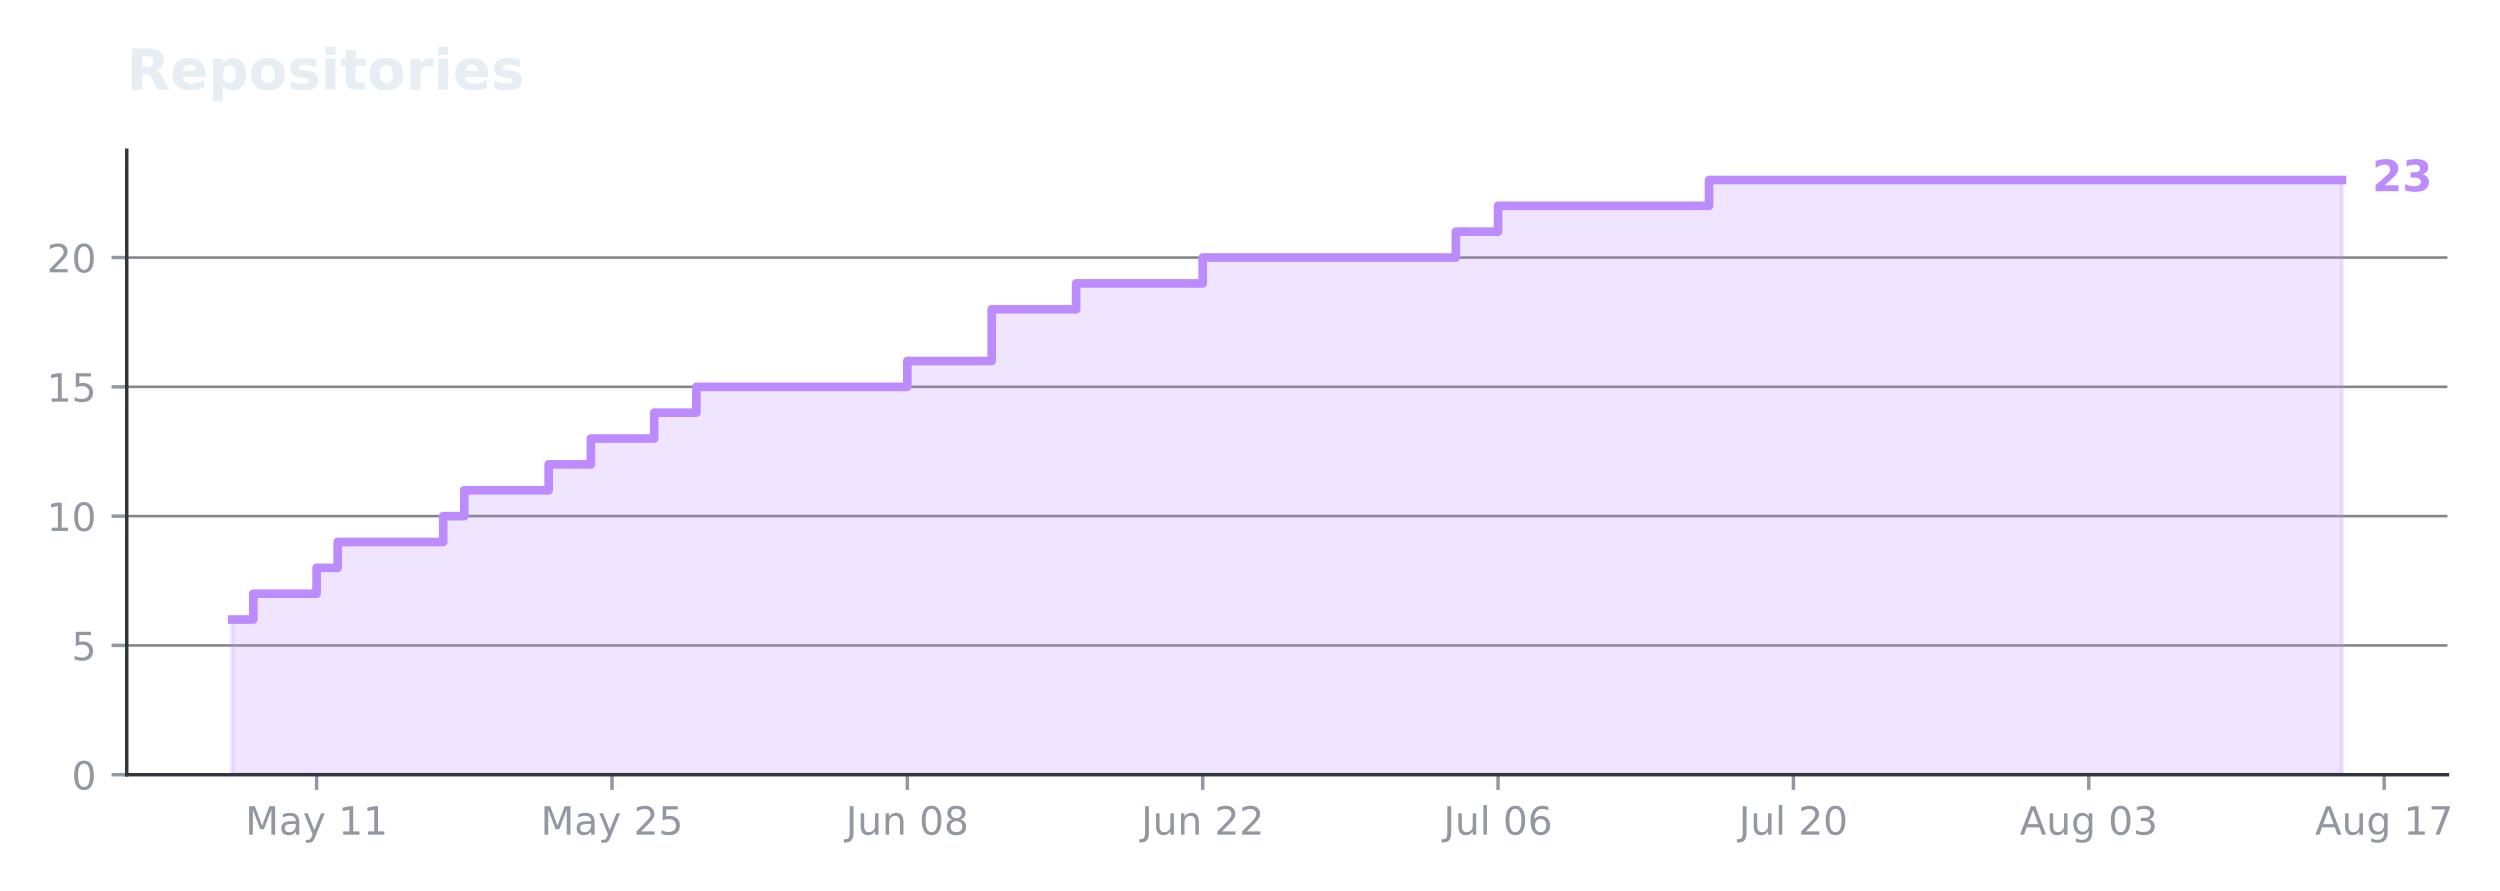
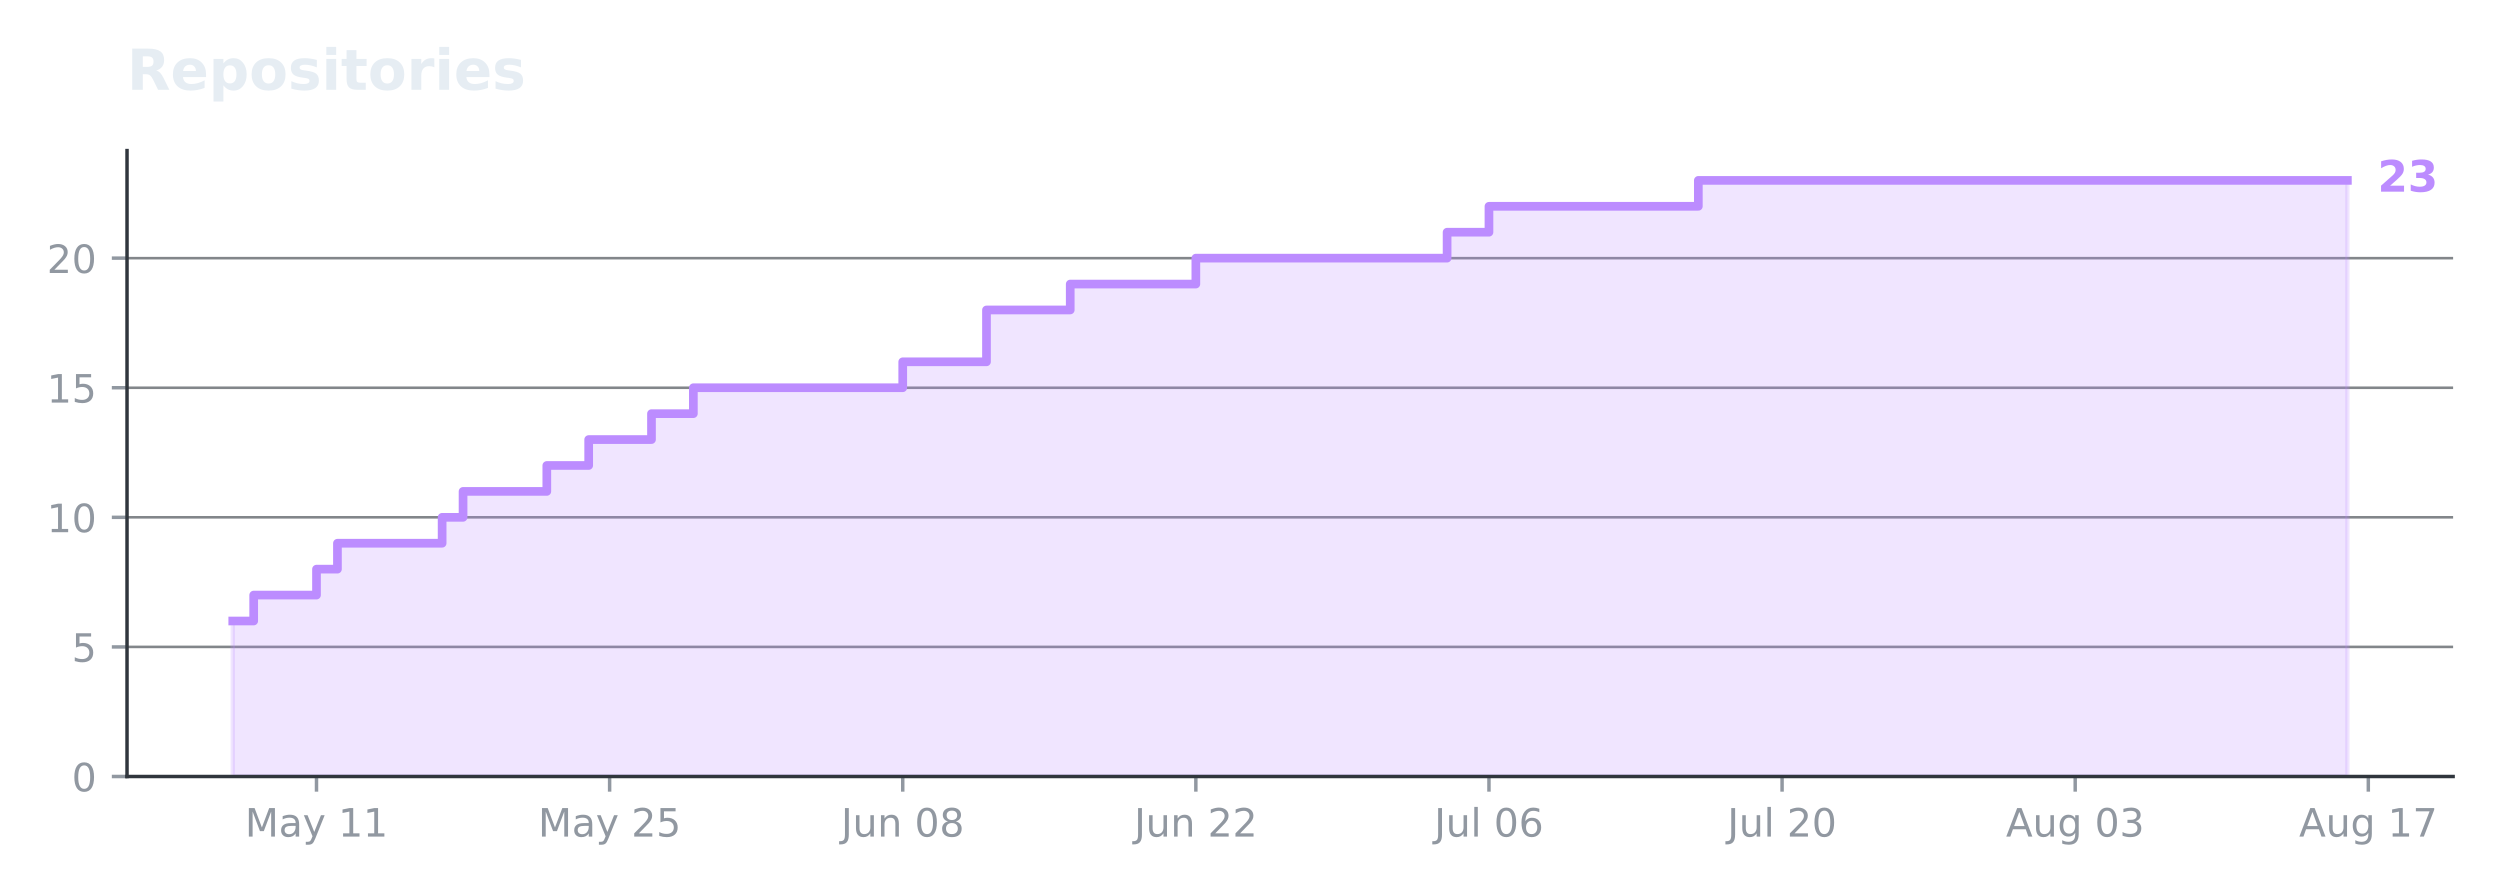
- <svg xmlns="http://www.w3.org/2000/svg" xmlns:xlink="http://www.w3.org/1999/xlink" width="577.066pt" height="205.623pt" viewBox="0 0 577.066 205.623" version="1.1">
+ <svg xmlns="http://www.w3.org/2000/svg" xmlns:xlink="http://www.w3.org/1999/xlink" width="575.732pt" height="205.623pt" viewBox="0 0 575.732 205.623" version="1.1">
  <defs>
    <style type="text/css">*{stroke-linejoin: round; stroke-linecap: butt}</style>
  </defs>
  <g id="figure_1">
    <g id="patch_1">
-       <path d="M 0 205.623  L 577.066 205.623  L 577.066 0  L 0 0  L 0 205.623  z " style="fill: none; opacity: 0" />
+       <path d="M 0 205.623  L 575.732 205.623  L 575.732 0  L 0 0  L 0 205.623  z " style="fill: none; opacity: 0" />
    </g>
    <g id="axes_1">
      <g id="patch_2">
        <path d="M 29.253 178.822  L 564.933 178.822  L 564.933 34.678  L 29.253 34.678  L 29.253 178.822  z " style="fill: none" />
      </g>
      <g id="matplotlib.axis_1">
        <g id="xtick_1">
          <g id="line2d_1">
            <defs>
-               <path id="m6b9939caf9" d="M 0 0  L 0 3.5  " style="stroke: #9198a1; stroke-width: 0.8" />
+               <path id="m6d58b43422" d="M 0 0  L 0 3.5  " style="stroke: #9198a1; stroke-width: 0.8" />
            </defs>
            <g>
-               <use xlink:href="#m6b9939caf9" x="73.081" y="178.822" style="fill: #9198a1; stroke: #9198a1; stroke-width: 0.8" />
+               <use xlink:href="#m6d58b43422" x="72.888" y="178.822" style="fill: #9198a1; stroke: #9198a1; stroke-width: 0.8" />
            </g>
          </g>
          <g id="text_1">
-             <g style="fill: #9198a1" transform="translate(56.62071 192.6599) scale(0.09 -0.09)">
+             <g style="fill: #9198a1" transform="translate(56.42784 192.6599) scale(0.09 -0.09)">
              <defs>
                <path id="DejaVuSans-30" d="M 628 4666  L 1569 4666  L 2759 1491  L 3956 4666  L 4897 4666  L 4897 0  L 4281 0  L 4281 4097  L 3078 897  L 2444 897  L 1241 4097  L 1241 0  L 628 0  L 628 4666  z " transform="scale(0.015625)" />
                <path id="DejaVuSans-44" d="M 2194 1759  Q 1497 1759 1228 1600  Q 959 1441 959 1056  Q 959 750 1161 570  Q 1363 391 1709 391  Q 2188 391 2477 730  Q 2766 1069 2766 1631  L 2766 1759  L 2194 1759  z M 3341 1997  L 3341 0  L 2766 0  L 2766 531  Q 2569 213 2275 61  Q 1981 -91 1556 -91  Q 1019 -91 701 211  Q 384 513 384 1019  Q 384 1609 779 1909  Q 1175 2209 1959 2209  L 2766 2209  L 2766 2266  Q 2766 2663 2505 2880  Q 2244 3097 1772 3097  Q 1472 3097 1187 3025  Q 903 2953 641 2809  L 641 3341  Q 956 3463 1253 3523  Q 1550 3584 1831 3584  Q 2591 3584 2966 3190  Q 3341 2797 3341 1997  z " transform="scale(0.015625)" />
                <path id="DejaVuSans-5c" d="M 2059 -325  Q 1816 -950 1584 -1140  Q 1353 -1331 966 -1331  L 506 -1331  L 506 -850  L 844 -850  Q 1081 -850 1212 -737  Q 1344 -625 1503 -206  L 1606 56  L 191 3500  L 800 3500  L 1894 763  L 2988 3500  L 3597 3500  L 2059 -325  z " transform="scale(0.015625)" />
                <path id="DejaVuSans-3" transform="scale(0.015625)" />
                <path id="DejaVuSans-14" d="M 794 531  L 1825 531  L 1825 4091  L 703 3866  L 703 4441  L 1819 4666  L 2450 4666  L 2450 531  L 3481 531  L 3481 0  L 794 0  L 794 531  z " transform="scale(0.015625)" />
              </defs>
              <use xlink:href="#DejaVuSans-30" />
              <use xlink:href="#DejaVuSans-44" transform="translate(86.28125 0)" />
              <use xlink:href="#DejaVuSans-5c" transform="translate(147.5625 0)" />
              <use xlink:href="#DejaVuSans-3" transform="translate(206.75 0)" />
              <use xlink:href="#DejaVuSans-14" transform="translate(238.5312 0)" />
              <use xlink:href="#DejaVuSans-14" transform="translate(302.1562 0)" />
            </g>
          </g>
        </g>
        <g id="xtick_2">
          <g id="line2d_2">
            <g>
-               <use xlink:href="#m6b9939caf9" x="141.258" y="178.822" style="fill: #9198a1; stroke: #9198a1; stroke-width: 0.8" />
+               <use xlink:href="#m6d58b43422" x="140.39" y="178.822" style="fill: #9198a1; stroke: #9198a1; stroke-width: 0.8" />
            </g>
          </g>
          <g id="text_2">
-             <g style="fill: #9198a1" transform="translate(124.7982 192.6599) scale(0.09 -0.09)">
+             <g style="fill: #9198a1" transform="translate(123.9303 192.6599) scale(0.09 -0.09)">
              <defs>
                <path id="DejaVuSans-15" d="M 1228 531  L 3431 531  L 3431 0  L 469 0  L 469 531  Q 828 903 1448 1529  Q 2069 2156 2228 2338  Q 2531 2678 2651 2914  Q 2772 3150 2772 3378  Q 2772 3750 2511 3984  Q 2250 4219 1831 4219  Q 1534 4219 1204 4116  Q 875 4013 500 3803  L 500 4441  Q 881 4594 1212 4672  Q 1544 4750 1819 4750  Q 2544 4750 2975 4387  Q 3406 4025 3406 3419  Q 3406 3131 3298 2873  Q 3191 2616 2906 2266  Q 2828 2175 2409 1742  Q 1991 1309 1228 531  z " transform="scale(0.015625)" />
                <path id="DejaVuSans-18" d="M 691 4666  L 3169 4666  L 3169 4134  L 1269 4134  L 1269 2991  Q 1406 3038 1543 3061  Q 1681 3084 1819 3084  Q 2600 3084 3056 2656  Q 3513 2228 3513 1497  Q 3513 744 3044 326  Q 2575 -91 1722 -91  Q 1428 -91 1123 -41  Q 819 9 494 109  L 494 744  Q 775 591 1075 516  Q 1375 441 1709 441  Q 2250 441 2565 725  Q 2881 1009 2881 1497  Q 2881 1984 2565 2268  Q 2250 2553 1709 2553  Q 1456 2553 1204 2497  Q 953 2441 691 2322  L 691 4666  z " transform="scale(0.015625)" />
              </defs>
              <use xlink:href="#DejaVuSans-30" />
              <use xlink:href="#DejaVuSans-44" transform="translate(86.28125 0)" />
              <use xlink:href="#DejaVuSans-5c" transform="translate(147.5625 0)" />
              <use xlink:href="#DejaVuSans-3" transform="translate(206.75 0)" />
              <use xlink:href="#DejaVuSans-15" transform="translate(238.5312 0)" />
              <use xlink:href="#DejaVuSans-18" transform="translate(302.1562 0)" />
            </g>
          </g>
        </g>
        <g id="xtick_3">
          <g id="line2d_3">
            <g>
-               <use xlink:href="#m6b9939caf9" x="209.436" y="178.822" style="fill: #9198a1; stroke: #9198a1; stroke-width: 0.8" />
+               <use xlink:href="#m6d58b43422" x="207.893" y="178.822" style="fill: #9198a1; stroke: #9198a1; stroke-width: 0.8" />
            </g>
          </g>
          <g id="text_3">
-             <g style="fill: #9198a1" transform="translate(195.2481 192.6599) scale(0.09 -0.09)">
+             <g style="fill: #9198a1" transform="translate(193.7052 192.6599) scale(0.09 -0.09)">
              <defs>
                <path id="DejaVuSans-2d" d="M 628 4666  L 1259 4666  L 1259 325  Q 1259 -519 939 -900  Q 619 -1281 -91 -1281  L -331 -1281  L -331 -750  L -134 -750  Q 284 -750 456 -515  Q 628 -281 628 325  L 628 4666  z " transform="scale(0.015625)" />
                <path id="DejaVuSans-58" d="M 544 1381  L 544 3500  L 1119 3500  L 1119 1403  Q 1119 906 1312 657  Q 1506 409 1894 409  Q 2359 409 2629 706  Q 2900 1003 2900 1516  L 2900 3500  L 3475 3500  L 3475 0  L 2900 0  L 2900 538  Q 2691 219 2414 64  Q 2138 -91 1772 -91  Q 1169 -91 856 284  Q 544 659 544 1381  z M 1991 3584  L 1991 3584  z " transform="scale(0.015625)" />
                <path id="DejaVuSans-51" d="M 3513 2113  L 3513 0  L 2938 0  L 2938 2094  Q 2938 2591 2744 2837  Q 2550 3084 2163 3084  Q 1697 3084 1428 2787  Q 1159 2491 1159 1978  L 1159 0  L 581 0  L 581 3500  L 1159 3500  L 1159 2956  Q 1366 3272 1645 3428  Q 1925 3584 2291 3584  Q 2894 3584 3203 3211  Q 3513 2838 3513 2113  z " transform="scale(0.015625)" />
                <path id="DejaVuSans-13" d="M 2034 4250  Q 1547 4250 1301 3770  Q 1056 3291 1056 2328  Q 1056 1369 1301 889  Q 1547 409 2034 409  Q 2525 409 2770 889  Q 3016 1369 3016 2328  Q 3016 3291 2770 3770  Q 2525 4250 2034 4250  z M 2034 4750  Q 2819 4750 3233 4129  Q 3647 3509 3647 2328  Q 3647 1150 3233 529  Q 2819 -91 2034 -91  Q 1250 -91 836 529  Q 422 1150 422 2328  Q 422 3509 836 4129  Q 1250 4750 2034 4750  z " transform="scale(0.015625)" />
                <path id="DejaVuSans-1b" d="M 2034 2216  Q 1584 2216 1326 1975  Q 1069 1734 1069 1313  Q 1069 891 1326 650  Q 1584 409 2034 409  Q 2484 409 2743 651  Q 3003 894 3003 1313  Q 3003 1734 2745 1975  Q 2488 2216 2034 2216  z M 1403 2484  Q 997 2584 770 2862  Q 544 3141 544 3541  Q 544 4100 942 4425  Q 1341 4750 2034 4750  Q 2731 4750 3128 4425  Q 3525 4100 3525 3541  Q 3525 3141 3298 2862  Q 3072 2584 2669 2484  Q 3125 2378 3379 2068  Q 3634 1759 3634 1313  Q 3634 634 3220 271  Q 2806 -91 2034 -91  Q 1263 -91 848 271  Q 434 634 434 1313  Q 434 1759 690 2068  Q 947 2378 1403 2484  z M 1172 3481  Q 1172 3119 1398 2916  Q 1625 2713 2034 2713  Q 2441 2713 2670 2916  Q 2900 3119 2900 3481  Q 2900 3844 2670 4047  Q 2441 4250 2034 4250  Q 1625 4250 1398 4047  Q 1172 3844 1172 3481  z " transform="scale(0.015625)" />
              </defs>
              <use xlink:href="#DejaVuSans-2d" />
              <use xlink:href="#DejaVuSans-58" transform="translate(29.5 0)" />
              <use xlink:href="#DejaVuSans-51" transform="translate(92.875 0)" />
              <use xlink:href="#DejaVuSans-3" transform="translate(156.25 0)" />
              <use xlink:href="#DejaVuSans-13" transform="translate(188.0312 0)" />
              <use xlink:href="#DejaVuSans-1b" transform="translate(251.6562 0)" />
            </g>
          </g>
        </g>
        <g id="xtick_4">
          <g id="line2d_4">
            <g>
-               <use xlink:href="#m6b9939caf9" x="277.613" y="178.822" style="fill: #9198a1; stroke: #9198a1; stroke-width: 0.8" />
+               <use xlink:href="#m6d58b43422" x="275.395" y="178.822" style="fill: #9198a1; stroke: #9198a1; stroke-width: 0.8" />
            </g>
          </g>
          <g id="text_4">
-             <g style="fill: #9198a1" transform="translate(263.4256 192.6599) scale(0.09 -0.09)">
+             <g style="fill: #9198a1" transform="translate(261.2076 192.6599) scale(0.09 -0.09)">
              <use xlink:href="#DejaVuSans-2d" />
              <use xlink:href="#DejaVuSans-58" transform="translate(29.5 0)" />
              <use xlink:href="#DejaVuSans-51" transform="translate(92.875 0)" />
              <use xlink:href="#DejaVuSans-3" transform="translate(156.25 0)" />
              <use xlink:href="#DejaVuSans-15" transform="translate(188.0312 0)" />
              <use xlink:href="#DejaVuSans-15" transform="translate(251.6562 0)" />
            </g>
          </g>
        </g>
        <g id="xtick_5">
          <g id="line2d_5">
            <g>
-               <use xlink:href="#m6b9939caf9" x="345.791" y="178.822" style="fill: #9198a1; stroke: #9198a1; stroke-width: 0.8" />
+               <use xlink:href="#m6d58b43422" x="342.898" y="178.822" style="fill: #9198a1; stroke: #9198a1; stroke-width: 0.8" />
            </g>
          </g>
          <g id="text_5">
-             <g style="fill: #9198a1" transform="translate(333.2047 192.6606) scale(0.09 -0.09)">
+             <g style="fill: #9198a1" transform="translate(330.3118 192.6606) scale(0.09 -0.09)">
              <defs>
                <path id="DejaVuSans-4f" d="M 603 4863  L 1178 4863  L 1178 0  L 603 0  L 603 4863  z " transform="scale(0.015625)" />
                <path id="DejaVuSans-19" d="M 2113 2584  Q 1688 2584 1439 2293  Q 1191 2003 1191 1497  Q 1191 994 1439 701  Q 1688 409 2113 409  Q 2538 409 2786 701  Q 3034 994 3034 1497  Q 3034 2003 2786 2293  Q 2538 2584 2113 2584  z M 3366 4563  L 3366 3988  Q 3128 4100 2886 4159  Q 2644 4219 2406 4219  Q 1781 4219 1451 3797  Q 1122 3375 1075 2522  Q 1259 2794 1537 2939  Q 1816 3084 2150 3084  Q 2853 3084 3261 2657  Q 3669 2231 3669 1497  Q 3669 778 3244 343  Q 2819 -91 2113 -91  Q 1303 -91 875 529  Q 447 1150 447 2328  Q 447 3434 972 4092  Q 1497 4750 2381 4750  Q 2619 4750 2861 4703  Q 3103 4656 3366 4563  z " transform="scale(0.015625)" />
              </defs>
              <use xlink:href="#DejaVuSans-2d" />
              <use xlink:href="#DejaVuSans-58" transform="translate(29.5 0)" />
              <use xlink:href="#DejaVuSans-4f" transform="translate(92.875 0)" />
              <use xlink:href="#DejaVuSans-3" transform="translate(120.6562 0)" />
              <use xlink:href="#DejaVuSans-13" transform="translate(152.4375 0)" />
              <use xlink:href="#DejaVuSans-19" transform="translate(216.0625 0)" />
            </g>
          </g>
        </g>
        <g id="xtick_6">
          <g id="line2d_6">
            <g>
-               <use xlink:href="#m6b9939caf9" x="413.968" y="178.822" style="fill: #9198a1; stroke: #9198a1; stroke-width: 0.8" />
+               <use xlink:href="#m6d58b43422" x="410.4" y="178.822" style="fill: #9198a1; stroke: #9198a1; stroke-width: 0.8" />
            </g>
          </g>
          <g id="text_6">
-             <g style="fill: #9198a1" transform="translate(401.3822 192.6606) scale(0.09 -0.09)">
+             <g style="fill: #9198a1" transform="translate(397.8142 192.6606) scale(0.09 -0.09)">
              <use xlink:href="#DejaVuSans-2d" />
              <use xlink:href="#DejaVuSans-58" transform="translate(29.5 0)" />
              <use xlink:href="#DejaVuSans-4f" transform="translate(92.875 0)" />
              <use xlink:href="#DejaVuSans-3" transform="translate(120.6562 0)" />
              <use xlink:href="#DejaVuSans-15" transform="translate(152.4375 0)" />
              <use xlink:href="#DejaVuSans-13" transform="translate(216.0625 0)" />
            </g>
          </g>
        </g>
        <g id="xtick_7">
          <g id="line2d_7">
            <g>
-               <use xlink:href="#m6b9939caf9" x="482.146" y="178.822" style="fill: #9198a1; stroke: #9198a1; stroke-width: 0.8" />
+               <use xlink:href="#m6d58b43422" x="477.903" y="178.822" style="fill: #9198a1; stroke: #9198a1; stroke-width: 0.8" />
            </g>
          </g>
          <g id="text_7">
-             <g style="fill: #9198a1" transform="translate(466.2022 192.6599) scale(0.09 -0.09)">
+             <g style="fill: #9198a1" transform="translate(461.9592 192.6599) scale(0.09 -0.09)">
              <defs>
                <path id="DejaVuSans-24" d="M 2188 4044  L 1331 1722  L 3047 1722  L 2188 4044  z M 1831 4666  L 2547 4666  L 4325 0  L 3669 0  L 3244 1197  L 1141 1197  L 716 0  L 50 0  L 1831 4666  z " transform="scale(0.015625)" />
                <path id="DejaVuSans-4a" d="M 2906 1791  Q 2906 2416 2648 2759  Q 2391 3103 1925 3103  Q 1463 3103 1205 2759  Q 947 2416 947 1791  Q 947 1169 1205 825  Q 1463 481 1925 481  Q 2391 481 2648 825  Q 2906 1169 2906 1791  z M 3481 434  Q 3481 -459 3084 -895  Q 2688 -1331 1869 -1331  Q 1566 -1331 1297 -1286  Q 1028 -1241 775 -1147  L 775 -588  Q 1028 -725 1275 -790  Q 1522 -856 1778 -856  Q 2344 -856 2625 -561  Q 2906 -266 2906 331  L 2906 616  Q 2728 306 2450 153  Q 2172 0 1784 0  Q 1141 0 747 490  Q 353 981 353 1791  Q 353 2603 747 3093  Q 1141 3584 1784 3584  Q 2172 3584 2450 3431  Q 2728 3278 2906 2969  L 2906 3500  L 3481 3500  L 3481 434  z " transform="scale(0.015625)" />
                <path id="DejaVuSans-16" d="M 2597 2516  Q 3050 2419 3304 2112  Q 3559 1806 3559 1356  Q 3559 666 3084 287  Q 2609 -91 1734 -91  Q 1441 -91 1130 -33  Q 819 25 488 141  L 488 750  Q 750 597 1062 519  Q 1375 441 1716 441  Q 2309 441 2620 675  Q 2931 909 2931 1356  Q 2931 1769 2642 2001  Q 2353 2234 1838 2234  L 1294 2234  L 1294 2753  L 1863 2753  Q 2328 2753 2575 2939  Q 2822 3125 2822 3475  Q 2822 3834 2567 4026  Q 2313 4219 1838 4219  Q 1578 4219 1281 4162  Q 984 4106 628 3988  L 628 4550  Q 988 4650 1302 4700  Q 1616 4750 1894 4750  Q 2613 4750 3031 4423  Q 3450 4097 3450 3541  Q 3450 3153 3228 2886  Q 3006 2619 2597 2516  z " transform="scale(0.015625)" />
              </defs>
              <use xlink:href="#DejaVuSans-24" />
              <use xlink:href="#DejaVuSans-58" transform="translate(68.40625 0)" />
              <use xlink:href="#DejaVuSans-4a" transform="translate(131.7812 0)" />
              <use xlink:href="#DejaVuSans-3" transform="translate(195.2656 0)" />
              <use xlink:href="#DejaVuSans-13" transform="translate(227.0469 0)" />
              <use xlink:href="#DejaVuSans-16" transform="translate(290.6719 0)" />
            </g>
          </g>
        </g>
        <g id="xtick_8">
          <g id="line2d_8">
            <g>
-               <use xlink:href="#m6b9939caf9" x="550.323" y="178.822" style="fill: #9198a1; stroke: #9198a1; stroke-width: 0.8" />
+               <use xlink:href="#m6d58b43422" x="545.405" y="178.822" style="fill: #9198a1; stroke: #9198a1; stroke-width: 0.8" />
            </g>
          </g>
          <g id="text_8">
-             <g style="fill: #9198a1" transform="translate(534.3797 192.6599) scale(0.09 -0.09)">
+             <g style="fill: #9198a1" transform="translate(529.4617 192.6599) scale(0.09 -0.09)">
              <defs>
                <path id="DejaVuSans-1a" d="M 525 4666  L 3525 4666  L 3525 4397  L 1831 0  L 1172 0  L 2766 4134  L 525 4134  L 525 4666  z " transform="scale(0.015625)" />
              </defs>
              <use xlink:href="#DejaVuSans-24" />
              <use xlink:href="#DejaVuSans-58" transform="translate(68.40625 0)" />
              <use xlink:href="#DejaVuSans-4a" transform="translate(131.7812 0)" />
              <use xlink:href="#DejaVuSans-3" transform="translate(195.2656 0)" />
              <use xlink:href="#DejaVuSans-14" transform="translate(227.0469 0)" />
              <use xlink:href="#DejaVuSans-1a" transform="translate(290.6719 0)" />
            </g>
          </g>
        </g>
      </g>
      <g id="matplotlib.axis_2">
        <g id="ytick_1">
          <g id="line2d_9">
-             <path d="M 29.253 178.822  L 564.933 178.822  " clip-path="url(#p94ef88b3d6)" style="fill: none; stroke: #30363d; stroke-opacity: 0.6; stroke-width: 0.6; stroke-linecap: square" />
+             <path d="M 29.253 178.822  L 564.933 178.822  " clip-path="url(#p5ae5a67417)" style="fill: none; stroke: #30363d; stroke-opacity: 0.6; stroke-width: 0.6; stroke-linecap: square" />
          </g>
          <g id="line2d_10">
            <defs>
-               <path id="m116e6c50b2" d="M 0 0  L -3.5 0  " style="stroke: #9198a1; stroke-width: 0.8" />
+               <path id="mf5ce75305f" d="M 0 0  L -3.5 0  " style="stroke: #9198a1; stroke-width: 0.8" />
            </defs>
            <g>
-               <use xlink:href="#m116e6c50b2" x="29.253" y="178.822" style="fill: #9198a1; stroke: #9198a1; stroke-width: 0.8" />
+               <use xlink:href="#mf5ce75305f" x="29.253" y="178.822" style="fill: #9198a1; stroke: #9198a1; stroke-width: 0.8" />
            </g>
          </g>
          <g id="text_9">
            <g style="fill: #9198a1" transform="translate(16.52625 182.2409) scale(0.09 -0.09)">
              <use xlink:href="#DejaVuSans-13" />
            </g>
          </g>
        </g>
        <g id="ytick_2">
          <g id="line2d_11">
-             <path d="M 29.253 148.978  L 564.933 148.978  " clip-path="url(#p94ef88b3d6)" style="fill: none; stroke: #30363d; stroke-opacity: 0.6; stroke-width: 0.6; stroke-linecap: square" />
+             <path d="M 29.253 148.978  L 564.933 148.978  " clip-path="url(#p5ae5a67417)" style="fill: none; stroke: #30363d; stroke-opacity: 0.6; stroke-width: 0.6; stroke-linecap: square" />
          </g>
          <g id="line2d_12">
            <g>
-               <use xlink:href="#m116e6c50b2" x="29.253" y="148.978" style="fill: #9198a1; stroke: #9198a1; stroke-width: 0.8" />
+               <use xlink:href="#mf5ce75305f" x="29.253" y="148.978" style="fill: #9198a1; stroke: #9198a1; stroke-width: 0.8" />
            </g>
          </g>
          <g id="text_10">
            <g style="fill: #9198a1" transform="translate(16.52625 152.3974) scale(0.09 -0.09)">
              <use xlink:href="#DejaVuSans-18" />
            </g>
          </g>
        </g>
        <g id="ytick_3">
          <g id="line2d_13">
-             <path d="M 29.253 119.135  L 564.933 119.135  " clip-path="url(#p94ef88b3d6)" style="fill: none; stroke: #30363d; stroke-opacity: 0.6; stroke-width: 0.6; stroke-linecap: square" />
+             <path d="M 29.253 119.135  L 564.933 119.135  " clip-path="url(#p5ae5a67417)" style="fill: none; stroke: #30363d; stroke-opacity: 0.6; stroke-width: 0.6; stroke-linecap: square" />
          </g>
          <g id="line2d_14">
            <g>
-               <use xlink:href="#m116e6c50b2" x="29.253" y="119.135" style="fill: #9198a1; stroke: #9198a1; stroke-width: 0.8" />
+               <use xlink:href="#mf5ce75305f" x="29.253" y="119.135" style="fill: #9198a1; stroke: #9198a1; stroke-width: 0.8" />
            </g>
          </g>
          <g id="text_11">
            <g style="fill: #9198a1" transform="translate(10.8 122.554) scale(0.09 -0.09)">
              <use xlink:href="#DejaVuSans-14" />
              <use xlink:href="#DejaVuSans-13" transform="translate(63.625 0)" />
            </g>
          </g>
        </g>
        <g id="ytick_4">
          <g id="line2d_15">
-             <path d="M 29.253 89.292  L 564.933 89.292  " clip-path="url(#p94ef88b3d6)" style="fill: none; stroke: #30363d; stroke-opacity: 0.6; stroke-width: 0.6; stroke-linecap: square" />
+             <path d="M 29.253 89.292  L 564.933 89.292  " clip-path="url(#p5ae5a67417)" style="fill: none; stroke: #30363d; stroke-opacity: 0.6; stroke-width: 0.6; stroke-linecap: square" />
          </g>
          <g id="line2d_16">
            <g>
-               <use xlink:href="#m116e6c50b2" x="29.253" y="89.292" style="fill: #9198a1; stroke: #9198a1; stroke-width: 0.8" />
+               <use xlink:href="#mf5ce75305f" x="29.253" y="89.292" style="fill: #9198a1; stroke: #9198a1; stroke-width: 0.8" />
            </g>
          </g>
          <g id="text_12">
            <g style="fill: #9198a1" transform="translate(10.8 92.71048) scale(0.09 -0.09)">
              <use xlink:href="#DejaVuSans-14" />
              <use xlink:href="#DejaVuSans-18" transform="translate(63.625 0)" />
            </g>
          </g>
        </g>
        <g id="ytick_5">
          <g id="line2d_17">
-             <path d="M 29.253 59.448  L 564.933 59.448  " clip-path="url(#p94ef88b3d6)" style="fill: none; stroke: #30363d; stroke-opacity: 0.6; stroke-width: 0.6; stroke-linecap: square" />
+             <path d="M 29.253 59.448  L 564.933 59.448  " clip-path="url(#p5ae5a67417)" style="fill: none; stroke: #30363d; stroke-opacity: 0.6; stroke-width: 0.6; stroke-linecap: square" />
          </g>
          <g id="line2d_18">
            <g>
-               <use xlink:href="#m116e6c50b2" x="29.253" y="59.448" style="fill: #9198a1; stroke: #9198a1; stroke-width: 0.8" />
+               <use xlink:href="#mf5ce75305f" x="29.253" y="59.448" style="fill: #9198a1; stroke: #9198a1; stroke-width: 0.8" />
            </g>
          </g>
          <g id="text_13">
            <g style="fill: #9198a1" transform="translate(10.8 62.867) scale(0.09 -0.09)">
              <use xlink:href="#DejaVuSans-15" />
              <use xlink:href="#DejaVuSans-13" transform="translate(63.625 0)" />
            </g>
          </g>
        </g>
      </g>
      <g id="FillBetweenPolyCollection_1">
        <defs>
-           <path id="m574d3526a6" d="M 53.602 -26.801  L 53.602 -62.613  L 58.471 -62.613  L 58.471 -68.582  L 63.341 -68.582  L 63.341 -68.582  L 68.211 -68.582  L 68.211 -68.582  L 73.081 -68.582  L 73.081 -74.55  L 77.951 -74.55  L 77.951 -80.519  L 82.82 -80.519  L 82.82 -80.519  L 87.69 -80.519  L 87.69 -80.519  L 92.56 -80.519  L 92.56 -80.519  L 97.43 -80.519  L 97.43 -80.519  L 102.3 -80.519  L 102.3 -86.488  L 107.17 -86.488  L 107.17 -92.456  L 112.039 -92.456  L 112.039 -92.456  L 116.909 -92.456  L 116.909 -92.456  L 121.779 -92.456  L 121.779 -92.456  L 126.649 -92.456  L 126.649 -98.425  L 131.519 -98.425  L 131.519 -98.425  L 136.388 -98.425  L 136.388 -104.394  L 141.258 -104.394  L 141.258 -104.394  L 146.128 -104.394  L 146.128 -104.394  L 150.998 -104.394  L 150.998 -110.362  L 155.868 -110.362  L 155.868 -110.362  L 160.738 -110.362  L 160.738 -116.331  L 165.607 -116.331  L 165.607 -116.331  L 170.477 -116.331  L 170.477 -116.331  L 175.347 -116.331  L 175.347 -116.331  L 180.217 -116.331  L 180.217 -116.331  L 185.087 -116.331  L 185.087 -116.331  L 189.957 -116.331  L 189.957 -116.331  L 194.826 -116.331  L 194.826 -116.331  L 199.696 -116.331  L 199.696 -116.331  L 204.566 -116.331  L 204.566 -116.331  L 209.436 -116.331  L 209.436 -122.3  L 214.306 -122.3  L 214.306 -122.3  L 219.175 -122.3  L 219.175 -122.3  L 224.045 -122.3  L 224.045 -122.3  L 228.915 -122.3  L 228.915 -134.237  L 233.785 -134.237  L 233.785 -134.237  L 238.655 -134.237  L 238.655 -134.237  L 243.524 -134.237  L 243.524 -134.237  L 248.394 -134.237  L 248.394 -140.206  L 253.264 -140.206  L 253.264 -140.206  L 258.134 -140.206  L 258.134 -140.206  L 263.004 -140.206  L 263.004 -140.206  L 267.874 -140.206  L 267.874 -140.206  L 272.743 -140.206  L 272.743 -140.206  L 277.613 -140.206  L 277.613 -146.175  L 282.483 -146.175  L 282.483 -146.175  L 287.353 -146.175  L 287.353 -146.175  L 292.223 -146.175  L 292.223 -146.175  L 297.092 -146.175  L 297.092 -146.175  L 301.962 -146.175  L 301.962 -146.175  L 306.832 -146.175  L 306.832 -146.175  L 311.702 -146.175  L 311.702 -146.175  L 316.572 -146.175  L 316.572 -146.175  L 321.442 -146.175  L 321.442 -146.175  L 326.311 -146.175  L 326.311 -146.175  L 331.181 -146.175  L 331.181 -146.175  L 336.051 -146.175  L 336.051 -152.143  L 340.921 -152.143  L 340.921 -152.143  L 345.791 -152.143  L 345.791 -158.112  L 350.661 -158.112  L 350.661 -158.112  L 355.53 -158.112  L 355.53 -158.112  L 360.4 -158.112  L 360.4 -158.112  L 365.27 -158.112  L 365.27 -158.112  L 370.14 -158.112  L 370.14 -158.112  L 375.01 -158.112  L 375.01 -158.112  L 379.879 -158.112  L 379.879 -158.112  L 384.749 -158.112  L 384.749 -158.112  L 389.619 -158.112  L 389.619 -158.112  L 394.489 -158.112  L 394.489 -164.081  L 399.359 -164.081  L 399.359 -164.081  L 404.228 -164.081  L 404.228 -164.081  L 409.098 -164.081  L 409.098 -164.081  L 413.968 -164.081  L 413.968 -164.081  L 418.838 -164.081  L 418.838 -164.081  L 423.708 -164.081  L 423.708 -164.081  L 428.578 -164.081  L 428.578 -164.081  L 433.447 -164.081  L 433.447 -164.081  L 438.317 -164.081  L 438.317 -164.081  L 443.187 -164.081  L 443.187 -164.081  L 448.057 -164.081  L 448.057 -164.081  L 452.927 -164.081  L 452.927 -164.081  L 457.796 -164.081  L 457.796 -164.081  L 462.666 -164.081  L 462.666 -164.081  L 467.536 -164.081  L 467.536 -164.081  L 472.406 -164.081  L 472.406 -164.081  L 477.276 -164.081  L 477.276 -164.081  L 482.146 -164.081  L 482.146 -164.081  L 487.015 -164.081  L 487.015 -164.081  L 491.885 -164.081  L 491.885 -164.081  L 496.755 -164.081  L 496.755 -164.081  L 501.625 -164.081  L 501.625 -164.081  L 506.495 -164.081  L 506.495 -164.081  L 511.365 -164.081  L 511.365 -164.081  L 516.234 -164.081  L 516.234 -164.081  L 521.104 -164.081  L 521.104 -164.081  L 525.974 -164.081  L 525.974 -164.081  L 530.844 -164.081  L 530.844 -164.081  L 535.714 -164.081  L 535.714 -164.081  L 540.583 -164.081  L 540.583 -164.081  L 540.583 -26.801  L 540.583 -26.801  L 540.583 -26.801  L 535.714 -26.801  L 535.714 -26.801  L 530.844 -26.801  L 530.844 -26.801  L 525.974 -26.801  L 525.974 -26.801  L 521.104 -26.801  L 521.104 -26.801  L 516.234 -26.801  L 516.234 -26.801  L 511.365 -26.801  L 511.365 -26.801  L 506.495 -26.801  L 506.495 -26.801  L 501.625 -26.801  L 501.625 -26.801  L 496.755 -26.801  L 496.755 -26.801  L 491.885 -26.801  L 491.885 -26.801  L 487.015 -26.801  L 487.015 -26.801  L 482.146 -26.801  L 482.146 -26.801  L 477.276 -26.801  L 477.276 -26.801  L 472.406 -26.801  L 472.406 -26.801  L 467.536 -26.801  L 467.536 -26.801  L 462.666 -26.801  L 462.666 -26.801  L 457.796 -26.801  L 457.796 -26.801  L 452.927 -26.801  L 452.927 -26.801  L 448.057 -26.801  L 448.057 -26.801  L 443.187 -26.801  L 443.187 -26.801  L 438.317 -26.801  L 438.317 -26.801  L 433.447 -26.801  L 433.447 -26.801  L 428.578 -26.801  L 428.578 -26.801  L 423.708 -26.801  L 423.708 -26.801  L 418.838 -26.801  L 418.838 -26.801  L 413.968 -26.801  L 413.968 -26.801  L 409.098 -26.801  L 409.098 -26.801  L 404.228 -26.801  L 404.228 -26.801  L 399.359 -26.801  L 399.359 -26.801  L 394.489 -26.801  L 394.489 -26.801  L 389.619 -26.801  L 389.619 -26.801  L 384.749 -26.801  L 384.749 -26.801  L 379.879 -26.801  L 379.879 -26.801  L 375.01 -26.801  L 375.01 -26.801  L 370.14 -26.801  L 370.14 -26.801  L 365.27 -26.801  L 365.27 -26.801  L 360.4 -26.801  L 360.4 -26.801  L 355.53 -26.801  L 355.53 -26.801  L 350.661 -26.801  L 350.661 -26.801  L 345.791 -26.801  L 345.791 -26.801  L 340.921 -26.801  L 340.921 -26.801  L 336.051 -26.801  L 336.051 -26.801  L 331.181 -26.801  L 331.181 -26.801  L 326.311 -26.801  L 326.311 -26.801  L 321.442 -26.801  L 321.442 -26.801  L 316.572 -26.801  L 316.572 -26.801  L 311.702 -26.801  L 311.702 -26.801  L 306.832 -26.801  L 306.832 -26.801  L 301.962 -26.801  L 301.962 -26.801  L 297.092 -26.801  L 297.092 -26.801  L 292.223 -26.801  L 292.223 -26.801  L 287.353 -26.801  L 287.353 -26.801  L 282.483 -26.801  L 282.483 -26.801  L 277.613 -26.801  L 277.613 -26.801  L 272.743 -26.801  L 272.743 -26.801  L 267.874 -26.801  L 267.874 -26.801  L 263.004 -26.801  L 263.004 -26.801  L 258.134 -26.801  L 258.134 -26.801  L 253.264 -26.801  L 253.264 -26.801  L 248.394 -26.801  L 248.394 -26.801  L 243.524 -26.801  L 243.524 -26.801  L 238.655 -26.801  L 238.655 -26.801  L 233.785 -26.801  L 233.785 -26.801  L 228.915 -26.801  L 228.915 -26.801  L 224.045 -26.801  L 224.045 -26.801  L 219.175 -26.801  L 219.175 -26.801  L 214.306 -26.801  L 214.306 -26.801  L 209.436 -26.801  L 209.436 -26.801  L 204.566 -26.801  L 204.566 -26.801  L 199.696 -26.801  L 199.696 -26.801  L 194.826 -26.801  L 194.826 -26.801  L 189.957 -26.801  L 189.957 -26.801  L 185.087 -26.801  L 185.087 -26.801  L 180.217 -26.801  L 180.217 -26.801  L 175.347 -26.801  L 175.347 -26.801  L 170.477 -26.801  L 170.477 -26.801  L 165.607 -26.801  L 165.607 -26.801  L 160.738 -26.801  L 160.738 -26.801  L 155.868 -26.801  L 155.868 -26.801  L 150.998 -26.801  L 150.998 -26.801  L 146.128 -26.801  L 146.128 -26.801  L 141.258 -26.801  L 141.258 -26.801  L 136.388 -26.801  L 136.388 -26.801  L 131.519 -26.801  L 131.519 -26.801  L 126.649 -26.801  L 126.649 -26.801  L 121.779 -26.801  L 121.779 -26.801  L 116.909 -26.801  L 116.909 -26.801  L 112.039 -26.801  L 112.039 -26.801  L 107.17 -26.801  L 107.17 -26.801  L 102.3 -26.801  L 102.3 -26.801  L 97.43 -26.801  L 97.43 -26.801  L 92.56 -26.801  L 92.56 -26.801  L 87.69 -26.801  L 87.69 -26.801  L 82.82 -26.801  L 82.82 -26.801  L 77.951 -26.801  L 77.951 -26.801  L 73.081 -26.801  L 73.081 -26.801  L 68.211 -26.801  L 68.211 -26.801  L 63.341 -26.801  L 63.341 -26.801  L 58.471 -26.801  L 58.471 -26.801  L 53.602 -26.801  z " style="stroke: #bc8cff; stroke-opacity: 0.22" />
+           <path id="m453139b8eb" d="M 53.602 -26.801  L 53.602 -62.613  L 58.423 -62.613  L 58.423 -68.582  L 63.245 -68.582  L 63.245 -68.582  L 68.066 -68.582  L 68.066 -68.582  L 72.888 -68.582  L 72.888 -74.55  L 77.71 -74.55  L 77.71 -80.519  L 82.531 -80.519  L 82.531 -80.519  L 87.353 -80.519  L 87.353 -80.519  L 92.174 -80.519  L 92.174 -80.519  L 96.996 -80.519  L 96.996 -80.519  L 101.818 -80.519  L 101.818 -86.488  L 106.639 -86.488  L 106.639 -92.456  L 111.461 -92.456  L 111.461 -92.456  L 116.282 -92.456  L 116.282 -92.456  L 121.104 -92.456  L 121.104 -92.456  L 125.926 -92.456  L 125.926 -98.425  L 130.747 -98.425  L 130.747 -98.425  L 135.569 -98.425  L 135.569 -104.394  L 140.39 -104.394  L 140.39 -104.394  L 145.212 -104.394  L 145.212 -104.394  L 150.034 -104.394  L 150.034 -110.362  L 154.855 -110.362  L 154.855 -110.362  L 159.677 -110.362  L 159.677 -116.331  L 164.498 -116.331  L 164.498 -116.331  L 169.32 -116.331  L 169.32 -116.331  L 174.142 -116.331  L 174.142 -116.331  L 178.963 -116.331  L 178.963 -116.331  L 183.785 -116.331  L 183.785 -116.331  L 188.606 -116.331  L 188.606 -116.331  L 193.428 -116.331  L 193.428 -116.331  L 198.25 -116.331  L 198.25 -116.331  L 203.071 -116.331  L 203.071 -116.331  L 207.893 -116.331  L 207.893 -122.3  L 212.714 -122.3  L 212.714 -122.3  L 217.536 -122.3  L 217.536 -122.3  L 222.358 -122.3  L 222.358 -122.3  L 227.179 -122.3  L 227.179 -134.237  L 232.001 -134.237  L 232.001 -134.237  L 236.822 -134.237  L 236.822 -134.237  L 241.644 -134.237  L 241.644 -134.237  L 246.466 -134.237  L 246.466 -140.206  L 251.287 -140.206  L 251.287 -140.206  L 256.109 -140.206  L 256.109 -140.206  L 260.93 -140.206  L 260.93 -140.206  L 265.752 -140.206  L 265.752 -140.206  L 270.574 -140.206  L 270.574 -140.206  L 275.395 -140.206  L 275.395 -146.175  L 280.217 -146.175  L 280.217 -146.175  L 285.038 -146.175  L 285.038 -146.175  L 289.86 -146.175  L 289.86 -146.175  L 294.682 -146.175  L 294.682 -146.175  L 299.503 -146.175  L 299.503 -146.175  L 304.325 -146.175  L 304.325 -146.175  L 309.147 -146.175  L 309.147 -146.175  L 313.968 -146.175  L 313.968 -146.175  L 318.79 -146.175  L 318.79 -146.175  L 323.611 -146.175  L 323.611 -146.175  L 328.433 -146.175  L 328.433 -146.175  L 333.255 -146.175  L 333.255 -152.143  L 338.076 -152.143  L 338.076 -152.143  L 342.898 -152.143  L 342.898 -158.112  L 347.719 -158.112  L 347.719 -158.112  L 352.541 -158.112  L 352.541 -158.112  L 357.363 -158.112  L 357.363 -158.112  L 362.184 -158.112  L 362.184 -158.112  L 367.006 -158.112  L 367.006 -158.112  L 371.827 -158.112  L 371.827 -158.112  L 376.649 -158.112  L 376.649 -158.112  L 381.471 -158.112  L 381.471 -158.112  L 386.292 -158.112  L 386.292 -158.112  L 391.114 -158.112  L 391.114 -164.081  L 395.935 -164.081  L 395.935 -164.081  L 400.757 -164.081  L 400.757 -164.081  L 405.579 -164.081  L 405.579 -164.081  L 410.4 -164.081  L 410.4 -164.081  L 415.222 -164.081  L 415.222 -164.081  L 420.043 -164.081  L 420.043 -164.081  L 424.865 -164.081  L 424.865 -164.081  L 429.687 -164.081  L 429.687 -164.081  L 434.508 -164.081  L 434.508 -164.081  L 439.33 -164.081  L 439.33 -164.081  L 444.151 -164.081  L 444.151 -164.081  L 448.973 -164.081  L 448.973 -164.081  L 453.795 -164.081  L 453.795 -164.081  L 458.616 -164.081  L 458.616 -164.081  L 463.438 -164.081  L 463.438 -164.081  L 468.259 -164.081  L 468.259 -164.081  L 473.081 -164.081  L 473.081 -164.081  L 477.903 -164.081  L 477.903 -164.081  L 482.724 -164.081  L 482.724 -164.081  L 487.546 -164.081  L 487.546 -164.081  L 492.367 -164.081  L 492.367 -164.081  L 497.189 -164.081  L 497.189 -164.081  L 502.011 -164.081  L 502.011 -164.081  L 506.832 -164.081  L 506.832 -164.081  L 511.654 -164.081  L 511.654 -164.081  L 516.475 -164.081  L 516.475 -164.081  L 521.297 -164.081  L 521.297 -164.081  L 526.119 -164.081  L 526.119 -164.081  L 530.94 -164.081  L 530.94 -164.081  L 535.762 -164.081  L 535.762 -164.081  L 540.583 -164.081  L 540.583 -164.081  L 540.583 -26.801  L 540.583 -26.801  L 540.583 -26.801  L 535.762 -26.801  L 535.762 -26.801  L 530.94 -26.801  L 530.94 -26.801  L 526.119 -26.801  L 526.119 -26.801  L 521.297 -26.801  L 521.297 -26.801  L 516.475 -26.801  L 516.475 -26.801  L 511.654 -26.801  L 511.654 -26.801  L 506.832 -26.801  L 506.832 -26.801  L 502.011 -26.801  L 502.011 -26.801  L 497.189 -26.801  L 497.189 -26.801  L 492.367 -26.801  L 492.367 -26.801  L 487.546 -26.801  L 487.546 -26.801  L 482.724 -26.801  L 482.724 -26.801  L 477.903 -26.801  L 477.903 -26.801  L 473.081 -26.801  L 473.081 -26.801  L 468.259 -26.801  L 468.259 -26.801  L 463.438 -26.801  L 463.438 -26.801  L 458.616 -26.801  L 458.616 -26.801  L 453.795 -26.801  L 453.795 -26.801  L 448.973 -26.801  L 448.973 -26.801  L 444.151 -26.801  L 444.151 -26.801  L 439.33 -26.801  L 439.33 -26.801  L 434.508 -26.801  L 434.508 -26.801  L 429.687 -26.801  L 429.687 -26.801  L 424.865 -26.801  L 424.865 -26.801  L 420.043 -26.801  L 420.043 -26.801  L 415.222 -26.801  L 415.222 -26.801  L 410.4 -26.801  L 410.4 -26.801  L 405.579 -26.801  L 405.579 -26.801  L 400.757 -26.801  L 400.757 -26.801  L 395.935 -26.801  L 395.935 -26.801  L 391.114 -26.801  L 391.114 -26.801  L 386.292 -26.801  L 386.292 -26.801  L 381.471 -26.801  L 381.471 -26.801  L 376.649 -26.801  L 376.649 -26.801  L 371.827 -26.801  L 371.827 -26.801  L 367.006 -26.801  L 367.006 -26.801  L 362.184 -26.801  L 362.184 -26.801  L 357.363 -26.801  L 357.363 -26.801  L 352.541 -26.801  L 352.541 -26.801  L 347.719 -26.801  L 347.719 -26.801  L 342.898 -26.801  L 342.898 -26.801  L 338.076 -26.801  L 338.076 -26.801  L 333.255 -26.801  L 333.255 -26.801  L 328.433 -26.801  L 328.433 -26.801  L 323.611 -26.801  L 323.611 -26.801  L 318.79 -26.801  L 318.79 -26.801  L 313.968 -26.801  L 313.968 -26.801  L 309.147 -26.801  L 309.147 -26.801  L 304.325 -26.801  L 304.325 -26.801  L 299.503 -26.801  L 299.503 -26.801  L 294.682 -26.801  L 294.682 -26.801  L 289.86 -26.801  L 289.86 -26.801  L 285.038 -26.801  L 285.038 -26.801  L 280.217 -26.801  L 280.217 -26.801  L 275.395 -26.801  L 275.395 -26.801  L 270.574 -26.801  L 270.574 -26.801  L 265.752 -26.801  L 265.752 -26.801  L 260.93 -26.801  L 260.93 -26.801  L 256.109 -26.801  L 256.109 -26.801  L 251.287 -26.801  L 251.287 -26.801  L 246.466 -26.801  L 246.466 -26.801  L 241.644 -26.801  L 241.644 -26.801  L 236.822 -26.801  L 236.822 -26.801  L 232.001 -26.801  L 232.001 -26.801  L 227.179 -26.801  L 227.179 -26.801  L 222.358 -26.801  L 222.358 -26.801  L 217.536 -26.801  L 217.536 -26.801  L 212.714 -26.801  L 212.714 -26.801  L 207.893 -26.801  L 207.893 -26.801  L 203.071 -26.801  L 203.071 -26.801  L 198.25 -26.801  L 198.25 -26.801  L 193.428 -26.801  L 193.428 -26.801  L 188.606 -26.801  L 188.606 -26.801  L 183.785 -26.801  L 183.785 -26.801  L 178.963 -26.801  L 178.963 -26.801  L 174.142 -26.801  L 174.142 -26.801  L 169.32 -26.801  L 169.32 -26.801  L 164.498 -26.801  L 164.498 -26.801  L 159.677 -26.801  L 159.677 -26.801  L 154.855 -26.801  L 154.855 -26.801  L 150.034 -26.801  L 150.034 -26.801  L 145.212 -26.801  L 145.212 -26.801  L 140.39 -26.801  L 140.39 -26.801  L 135.569 -26.801  L 135.569 -26.801  L 130.747 -26.801  L 130.747 -26.801  L 125.926 -26.801  L 125.926 -26.801  L 121.104 -26.801  L 121.104 -26.801  L 116.282 -26.801  L 116.282 -26.801  L 111.461 -26.801  L 111.461 -26.801  L 106.639 -26.801  L 106.639 -26.801  L 101.818 -26.801  L 101.818 -26.801  L 96.996 -26.801  L 96.996 -26.801  L 92.174 -26.801  L 92.174 -26.801  L 87.353 -26.801  L 87.353 -26.801  L 82.531 -26.801  L 82.531 -26.801  L 77.71 -26.801  L 77.71 -26.801  L 72.888 -26.801  L 72.888 -26.801  L 68.066 -26.801  L 68.066 -26.801  L 63.245 -26.801  L 63.245 -26.801  L 58.423 -26.801  L 58.423 -26.801  L 53.602 -26.801  z " style="stroke: #bc8cff; stroke-opacity: 0.22" />
        </defs>
-         <g clip-path="url(#p94ef88b3d6)">
-           <use xlink:href="#m574d3526a6" x="0" y="205.623" style="fill: #bc8cff; fill-opacity: 0.22; stroke: #bc8cff; stroke-opacity: 0.22" />
+         <g clip-path="url(#p5ae5a67417)">
+           <use xlink:href="#m453139b8eb" x="0" y="205.623" style="fill: #bc8cff; fill-opacity: 0.22; stroke: #bc8cff; stroke-opacity: 0.22" />
        </g>
      </g>
      <g id="line2d_19">
-         <path d="M 53.602 143.01  L 58.471 143.01  L 58.471 137.041  L 73.081 137.041  L 73.081 131.072  L 77.951 131.072  L 77.951 125.104  L 102.3 125.104  L 102.3 119.135  L 107.17 119.135  L 107.17 113.166  L 126.649 113.166  L 126.649 107.198  L 136.388 107.198  L 136.388 101.229  L 150.998 101.229  L 150.998 95.26  L 160.738 95.26  L 160.738 89.292  L 209.436 89.292  L 209.436 83.323  L 228.915 83.323  L 228.915 71.385  L 248.394 71.385  L 248.394 65.417  L 277.613 65.417  L 277.613 59.448  L 336.051 59.448  L 336.051 53.479  L 345.791 53.479  L 345.791 47.511  L 394.489 47.511  L 394.489 41.542  L 540.583 41.542  L 540.583 41.542  " clip-path="url(#p94ef88b3d6)" style="fill: none; stroke: #bc8cff; stroke-width: 2; stroke-linecap: square" />
+         <path d="M 53.602 143.01  L 58.423 143.01  L 58.423 137.041  L 72.888 137.041  L 72.888 131.072  L 77.71 131.072  L 77.71 125.104  L 101.818 125.104  L 101.818 119.135  L 106.639 119.135  L 106.639 113.166  L 125.926 113.166  L 125.926 107.198  L 135.569 107.198  L 135.569 101.229  L 150.034 101.229  L 150.034 95.26  L 159.677 95.26  L 159.677 89.292  L 207.893 89.292  L 207.893 83.323  L 227.179 83.323  L 227.179 71.385  L 246.466 71.385  L 246.466 65.417  L 275.395 65.417  L 275.395 59.448  L 333.255 59.448  L 333.255 53.479  L 342.898 53.479  L 342.898 47.511  L 391.114 47.511  L 391.114 41.542  L 540.583 41.542  L 540.583 41.542  " clip-path="url(#p5ae5a67417)" style="fill: none; stroke: #bc8cff; stroke-width: 2; stroke-linecap: square" />
      </g>
      <g id="patch_3">
        <path d="M 29.253 178.822  L 29.253 34.678  " style="fill: none; stroke: #30363d; stroke-width: 0.8; stroke-linejoin: miter; stroke-linecap: square" />
      </g>
      <g id="patch_4">
        <path d="M 29.253 178.822  L 564.933 178.822  " style="fill: none; stroke: #30363d; stroke-width: 0.8; stroke-linejoin: miter; stroke-linecap: square" />
      </g>
      <g id="text_14">
        <g style="fill: #bc8cff" transform="translate(540.5834 44.13963) scale(0.1 -0.1)">
          <defs>
            <path id="DejaVuSans-Bold-3" transform="scale(0.015625)" />
            <path id="DejaVuSans-Bold-15" d="M 1844 884  L 3897 884  L 3897 0  L 506 0  L 506 884  L 2209 2388  Q 2438 2594 2547 2791  Q 2656 2988 2656 3200  Q 2656 3528 2436 3728  Q 2216 3928 1850 3928  Q 1569 3928 1234 3808  Q 900 3688 519 3450  L 519 4475  Q 925 4609 1322 4679  Q 1719 4750 2100 4750  Q 2938 4750 3402 4381  Q 3866 4013 3866 3353  Q 3866 2972 3669 2642  Q 3472 2313 2841 1759  L 1844 884  z " transform="scale(0.015625)" />
            <path id="DejaVuSans-Bold-16" d="M 2981 2516  Q 3453 2394 3698 2092  Q 3944 1791 3944 1325  Q 3944 631 3412 270  Q 2881 -91 1863 -91  Q 1503 -91 1142 -33  Q 781 25 428 141  L 428 1069  Q 766 900 1098 814  Q 1431 728 1753 728  Q 2231 728 2486 893  Q 2741 1059 2741 1369  Q 2741 1688 2480 1852  Q 2219 2016 1709 2016  L 1228 2016  L 1228 2791  L 1734 2791  Q 2188 2791 2409 2933  Q 2631 3075 2631 3366  Q 2631 3634 2415 3781  Q 2200 3928 1806 3928  Q 1516 3928 1219 3862  Q 922 3797 628 3669  L 628 4550  Q 984 4650 1334 4700  Q 1684 4750 2022 4750  Q 2931 4750 3382 4451  Q 3834 4153 3834 3553  Q 3834 3144 3618 2883  Q 3403 2622 2981 2516  z " transform="scale(0.015625)" />
          </defs>
          <use xlink:href="#DejaVuSans-Bold-3" />
          <use xlink:href="#DejaVuSans-Bold-3" transform="translate(34.8125 0)" />
          <use xlink:href="#DejaVuSans-Bold-15" transform="translate(69.625 0)" />
          <use xlink:href="#DejaVuSans-Bold-16" transform="translate(139.2031 0)" />
        </g>
      </g>
      <g id="text_15">
        <g style="fill: #e6edf3" transform="translate(29.2525 20.67797) scale(0.13 -0.13)">
          <defs>
            <path id="DejaVuSans-Bold-35" d="M 2297 2597  Q 2675 2597 2839 2737  Q 3003 2878 3003 3200  Q 3003 3519 2839 3656  Q 2675 3794 2297 3794  L 1791 3794  L 1791 2597  L 2297 2597  z M 1791 1766  L 1791 0  L 588 0  L 588 4666  L 2425 4666  Q 3347 4666 3776 4356  Q 4206 4047 4206 3378  Q 4206 2916 3982 2619  Q 3759 2322 3309 2181  Q 3556 2125 3751 1926  Q 3947 1728 4147 1325  L 4800 0  L 3519 0  L 2950 1159  Q 2778 1509 2601 1637  Q 2425 1766 2131 1766  L 1791 1766  z " transform="scale(0.015625)" />
            <path id="DejaVuSans-Bold-48" d="M 4031 1759  L 4031 1441  L 1416 1441  Q 1456 1047 1700 850  Q 1944 653 2381 653  Q 2734 653 3104 758  Q 3475 863 3866 1075  L 3866 213  Q 3469 63 3072 -14  Q 2675 -91 2278 -91  Q 1328 -91 801 392  Q 275 875 275 1747  Q 275 2603 792 3093  Q 1309 3584 2216 3584  Q 3041 3584 3536 3087  Q 4031 2591 4031 1759  z M 2881 2131  Q 2881 2450 2695 2645  Q 2509 2841 2209 2841  Q 1884 2841 1681 2658  Q 1478 2475 1428 2131  L 2881 2131  z " transform="scale(0.015625)" />
            <path id="DejaVuSans-Bold-53" d="M 1656 506  L 1656 -1331  L 538 -1331  L 538 3500  L 1656 3500  L 1656 2988  Q 1888 3294 2169 3439  Q 2450 3584 2816 3584  Q 3463 3584 3878 3070  Q 4294 2556 4294 1747  Q 4294 938 3878 423  Q 3463 -91 2816 -91  Q 2450 -91 2169 54  Q 1888 200 1656 506  z M 2400 2772  Q 2041 2772 1848 2508  Q 1656 2244 1656 1747  Q 1656 1250 1848 986  Q 2041 722 2400 722  Q 2759 722 2948 984  Q 3138 1247 3138 1747  Q 3138 2247 2948 2509  Q 2759 2772 2400 2772  z " transform="scale(0.015625)" />
            <path id="DejaVuSans-Bold-52" d="M 2203 2784  Q 1831 2784 1636 2517  Q 1441 2250 1441 1747  Q 1441 1244 1636 976  Q 1831 709 2203 709  Q 2569 709 2762 976  Q 2956 1244 2956 1747  Q 2956 2250 2762 2517  Q 2569 2784 2203 2784  z M 2203 3584  Q 3106 3584 3614 3096  Q 4122 2609 4122 1747  Q 4122 884 3614 396  Q 3106 -91 2203 -91  Q 1297 -91 786 396  Q 275 884 275 1747  Q 275 2609 786 3096  Q 1297 3584 2203 3584  z " transform="scale(0.015625)" />
            <path id="DejaVuSans-Bold-56" d="M 3272 3391  L 3272 2541  Q 2913 2691 2578 2766  Q 2244 2841 1947 2841  Q 1628 2841 1473 2761  Q 1319 2681 1319 2516  Q 1319 2381 1436 2309  Q 1553 2238 1856 2203  L 2053 2175  Q 2913 2066 3209 1816  Q 3506 1566 3506 1031  Q 3506 472 3093 190  Q 2681 -91 1863 -91  Q 1516 -91 1145 -36  Q 775 19 384 128  L 384 978  Q 719 816 1070 734  Q 1422 653 1784 653  Q 2113 653 2278 743  Q 2444 834 2444 1013  Q 2444 1163 2330 1236  Q 2216 1309 1875 1350  L 1678 1375  Q 931 1469 631 1722  Q 331 1975 331 2491  Q 331 3047 712 3315  Q 1094 3584 1881 3584  Q 2191 3584 2531 3537  Q 2872 3491 3272 3391  z " transform="scale(0.015625)" />
            <path id="DejaVuSans-Bold-4c" d="M 538 3500  L 1656 3500  L 1656 0  L 538 0  L 538 3500  z M 538 4863  L 1656 4863  L 1656 3950  L 538 3950  L 538 4863  z " transform="scale(0.015625)" />
            <path id="DejaVuSans-Bold-57" d="M 1759 4494  L 1759 3500  L 2913 3500  L 2913 2700  L 1759 2700  L 1759 1216  Q 1759 972 1856 886  Q 1953 800 2241 800  L 2816 800  L 2816 0  L 1856 0  Q 1194 0 917 276  Q 641 553 641 1216  L 641 2700  L 84 2700  L 84 3500  L 641 3500  L 641 4494  L 1759 4494  z " transform="scale(0.015625)" />
            <path id="DejaVuSans-Bold-55" d="M 3138 2547  Q 2991 2616 2845 2648  Q 2700 2681 2553 2681  Q 2122 2681 1889 2404  Q 1656 2128 1656 1613  L 1656 0  L 538 0  L 538 3500  L 1656 3500  L 1656 2925  Q 1872 3269 2151 3426  Q 2431 3584 2822 3584  Q 2878 3584 2943 3579  Q 3009 3575 3134 3559  L 3138 2547  z " transform="scale(0.015625)" />
          </defs>
          <use xlink:href="#DejaVuSans-Bold-35" />
          <use xlink:href="#DejaVuSans-Bold-48" transform="translate(77 0)" />
          <use xlink:href="#DejaVuSans-Bold-53" transform="translate(144.8281 0)" />
          <use xlink:href="#DejaVuSans-Bold-52" transform="translate(216.4062 0)" />
          <use xlink:href="#DejaVuSans-Bold-56" transform="translate(285.1094 0)" />
          <use xlink:href="#DejaVuSans-Bold-4c" transform="translate(344.625 0)" />
          <use xlink:href="#DejaVuSans-Bold-57" transform="translate(378.9062 0)" />
          <use xlink:href="#DejaVuSans-Bold-52" transform="translate(426.7031 0)" />
          <use xlink:href="#DejaVuSans-Bold-55" transform="translate(495.4062 0)" />
          <use xlink:href="#DejaVuSans-Bold-4c" transform="translate(544.7188 0)" />
          <use xlink:href="#DejaVuSans-Bold-48" transform="translate(579 0)" />
          <use xlink:href="#DejaVuSans-Bold-56" transform="translate(646.8281 0)" />
        </g>
      </g>
    </g>
  </g>
  <defs>
-     <clipPath id="p94ef88b3d6">
+     <clipPath id="p5ae5a67417">
      <rect x="29.253" y="34.678" width="535.68" height="144.144" />
    </clipPath>
  </defs>
</svg>
